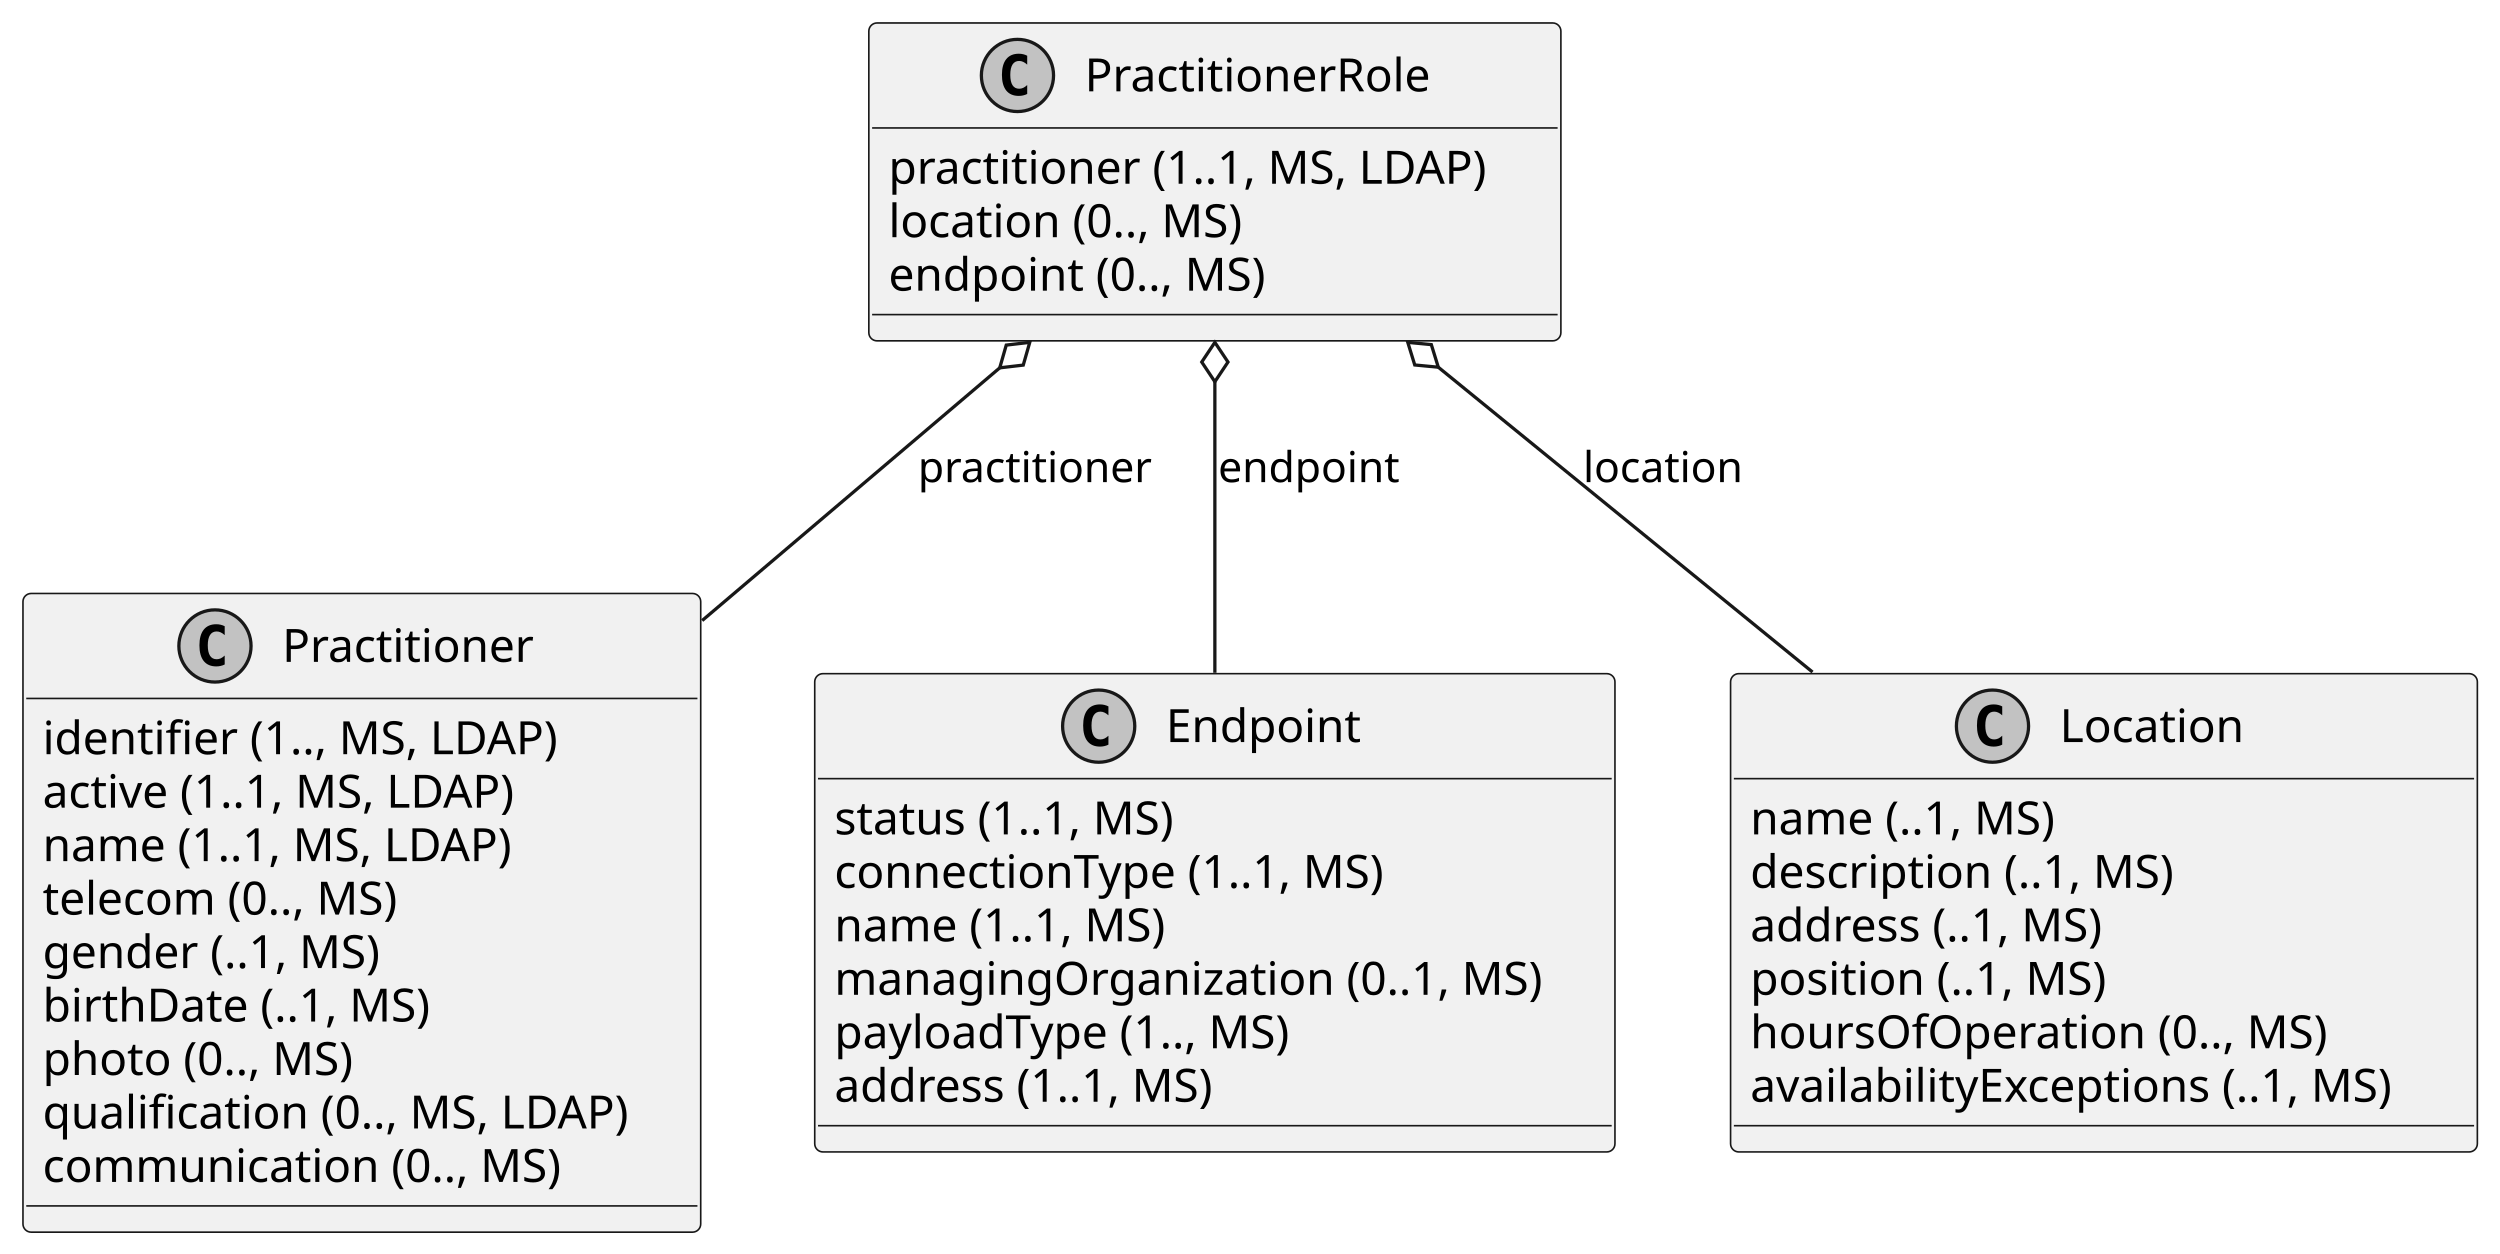
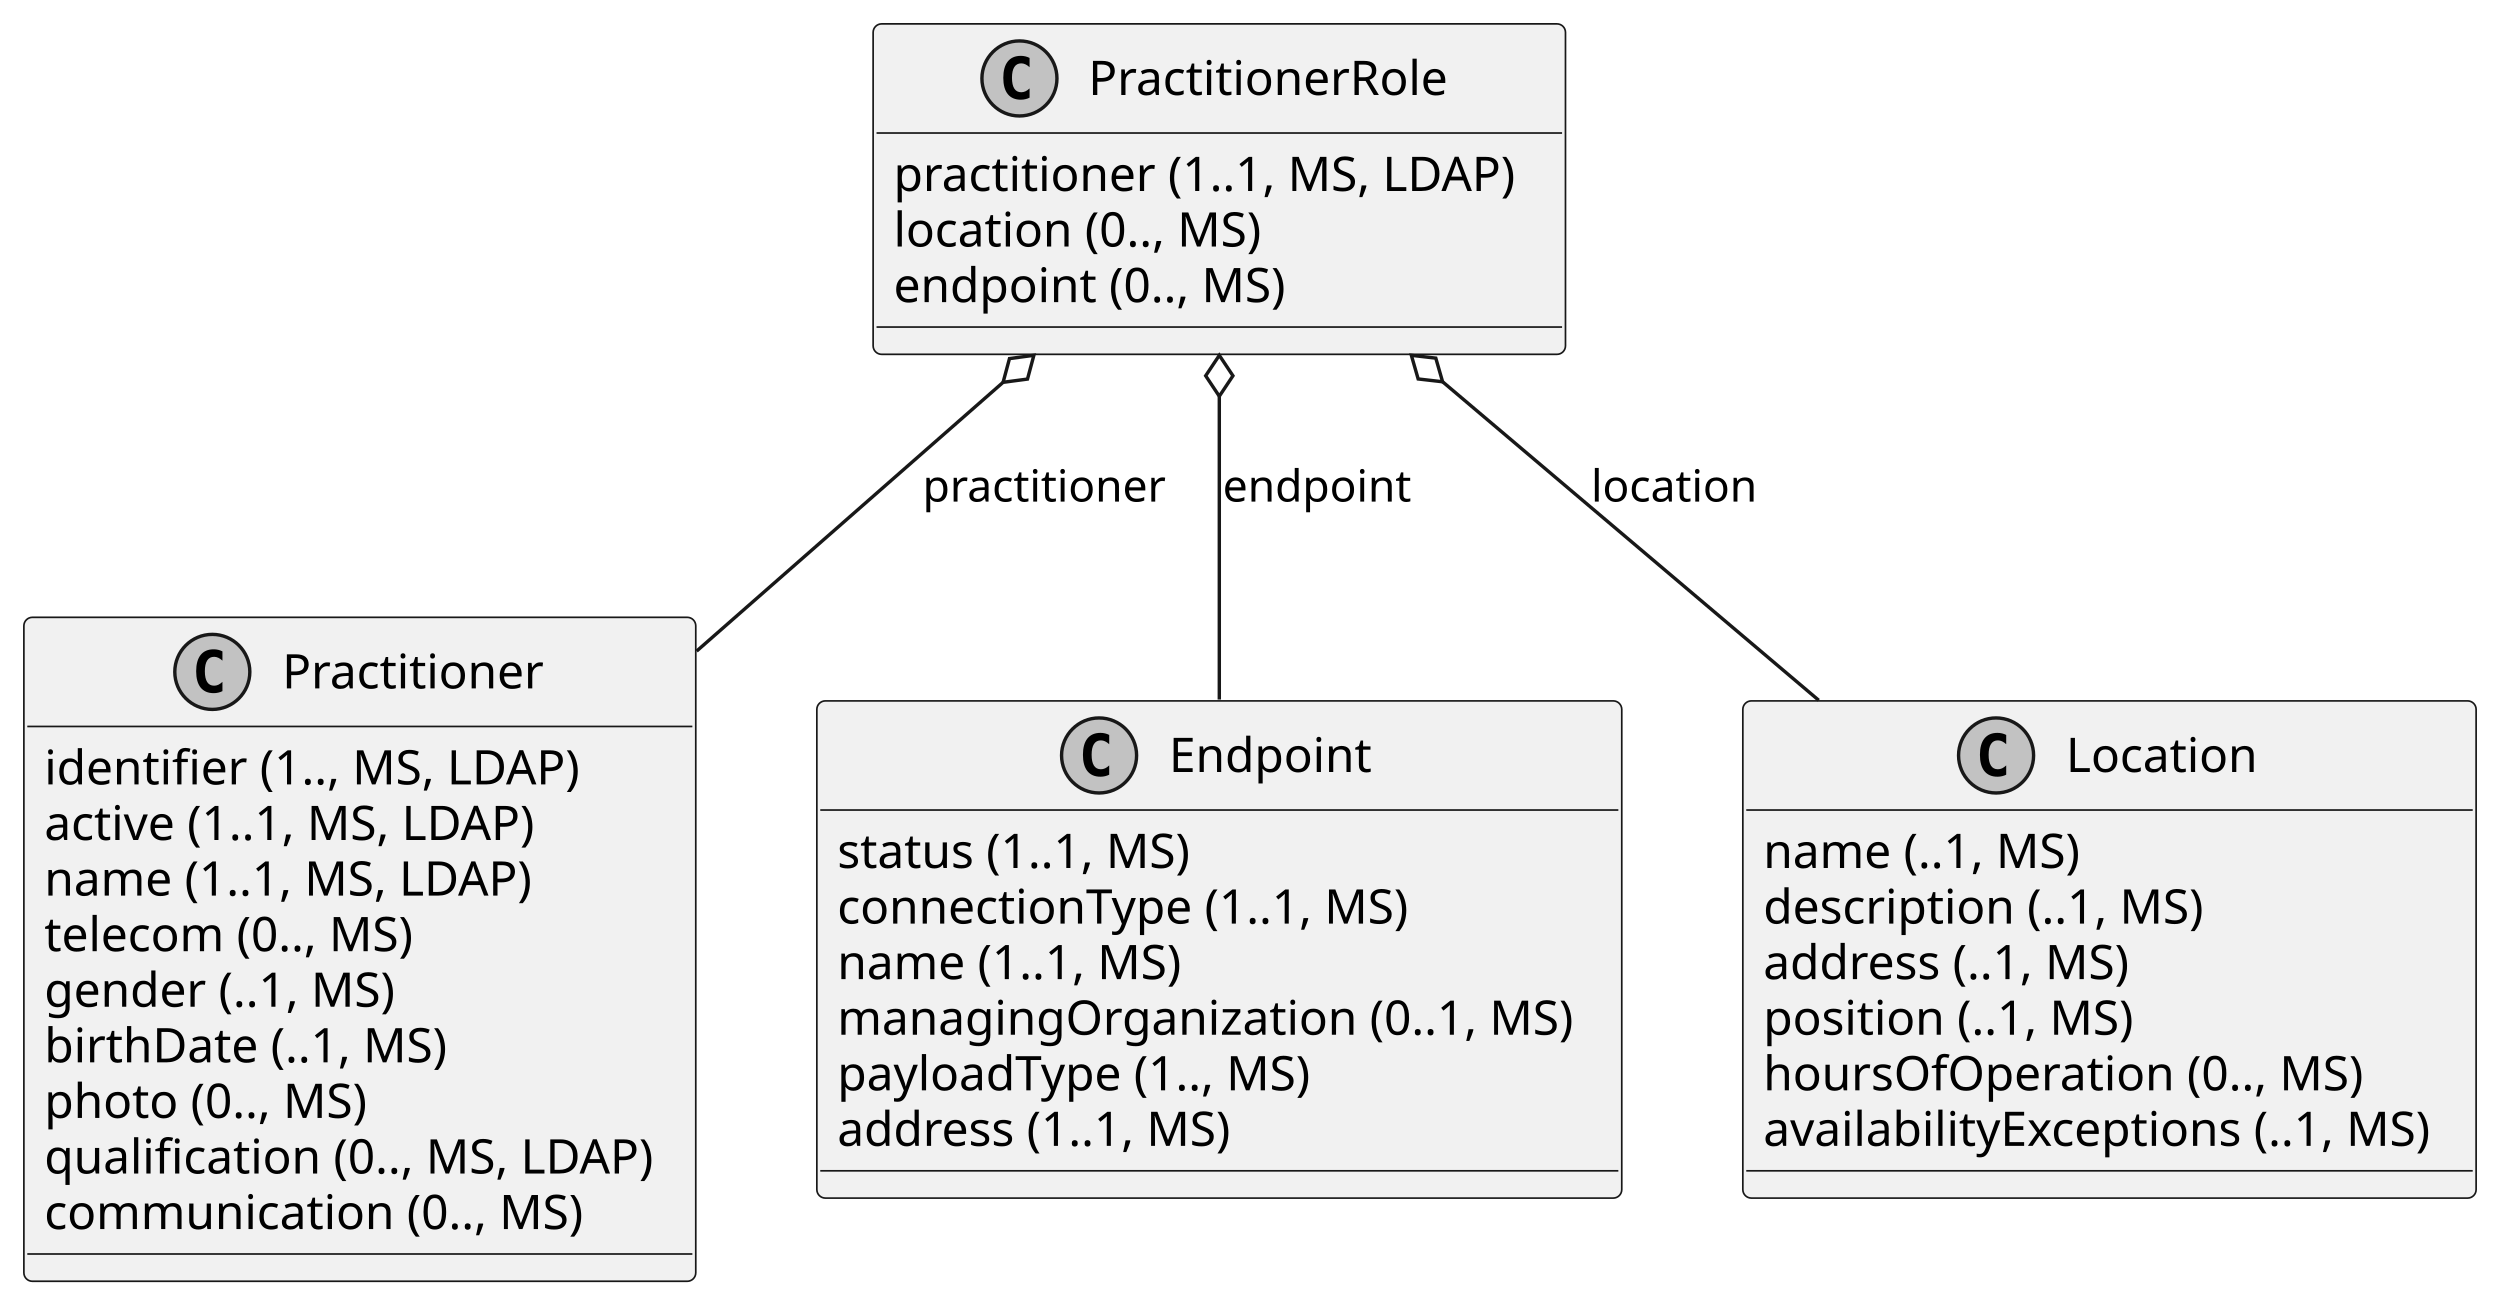
- <svg xmlns="http://www.w3.org/2000/svg" contentStyleType="text/css" height="382px" preserveAspectRatio="none" style="width:762px;height:382px;background:#FFFFFF;" version="1.1" viewBox="0 0 762 382" width="762px" zoomAndPan="magnify">
+ <svg xmlns="http://www.w3.org/2000/svg" contentStyleType="text/css" height="382px" preserveAspectRatio="none" style="width:733px;height:382px;background:#FFFFFF;" version="1.1" viewBox="0 0 733 382" width="733px" zoomAndPan="magnify">
  <defs />
  <g>
    <g id="elem_PractitionerRole">
-       <rect codeLine="2" fill="#F1F1F1" height="96.891" id="PractitionerRole" rx="2.5" ry="2.5" style="stroke:#181818;stroke-width:0.5;" width="210.94" x="264.82" y="7" />
-       <ellipse cx="310.122" cy="23" fill="#C2C2C2" rx="11" ry="11" style="stroke:#181818;stroke-width:1.0;" />
-       <path d="M313.091,28.641 Q312.512,28.938 311.872,29.078 Q311.231,29.234 310.528,29.234 Q308.028,29.234 306.7,27.594 Q305.387,25.938 305.387,22.812 Q305.387,19.688 306.7,18.031 Q308.028,16.375 310.528,16.375 Q311.231,16.375 311.872,16.531 Q312.528,16.688 313.091,16.984 L313.091,19.703 Q312.466,19.125 311.872,18.859 Q311.278,18.578 310.653,18.578 Q309.309,18.578 308.622,19.656 Q307.934,20.719 307.934,22.812 Q307.934,24.906 308.622,25.984 Q309.309,27.047 310.653,27.047 Q311.278,27.047 311.872,26.781 Q312.466,26.5 313.091,25.922 L313.091,28.641 Z " fill="#000000" />
-       <text fill="#000000" font-family="sans-serif" font-size="14" lengthAdjust="spacing" textLength="111.836" x="330.622" y="27.847">PractitionerRole</text>
-       <line style="stroke:#181818;stroke-width:0.5;" x1="265.82" x2="474.76" y1="39" y2="39" />
-       <text fill="#000000" font-family="sans-serif" font-size="14" lengthAdjust="spacing" textLength="198.94" x="270.82" y="55.995">practitioner (1..1, MS, LDAP)</text>
-       <text fill="#000000" font-family="sans-serif" font-size="14" lengthAdjust="spacing" textLength="118.597" x="270.82" y="72.292">location (0.., MS)</text>
-       <text fill="#000000" font-family="sans-serif" font-size="14" lengthAdjust="spacing" textLength="125.125" x="270.82" y="88.589">endpoint (0.., MS)</text>
-       <line style="stroke:#181818;stroke-width:0.5;" x1="265.82" x2="474.76" y1="95.891" y2="95.891" />
+       <rect codeLine="2" fill="#F1F1F1" height="96.891" id="PractitionerRole" rx="2.5" ry="2.5" style="stroke:#181818;stroke-width:0.5;" width="203" x="256" y="7" />
+       <ellipse cx="298.9" cy="23" fill="#C2C2C2" rx="11" ry="11" style="stroke:#181818;stroke-width:1.0;" />
+       <path d="M301.869,28.641 Q301.291,28.938 300.65,29.078 Q300.009,29.234 299.306,29.234 Q296.806,29.234 295.478,27.594 Q294.166,25.938 294.166,22.812 Q294.166,19.688 295.478,18.031 Q296.806,16.375 299.306,16.375 Q300.009,16.375 300.65,16.531 Q301.306,16.688 301.869,16.984 L301.869,19.703 Q301.244,19.125 300.65,18.859 Q300.056,18.578 299.431,18.578 Q298.087,18.578 297.4,19.656 Q296.712,20.719 296.712,22.812 Q296.712,24.906 297.4,25.984 Q298.087,27.047 299.431,27.047 Q300.056,27.047 300.65,26.781 Q301.244,26.5 301.869,25.922 L301.869,28.641 Z " fill="#000000" />
+       <text fill="#000000" font-family="sans-serif" font-size="14" lengthAdjust="spacing" textLength="109" x="319.1" y="27.847">PractitionerRole</text>
+       <line style="stroke:#181818;stroke-width:0.5;" x1="257" x2="458" y1="39" y2="39" />
+       <text fill="#000000" font-family="sans-serif" font-size="14" lengthAdjust="spacing" textLength="191" x="262" y="55.995">practitioner (1..1, MS, LDAP)</text>
+       <text fill="#000000" font-family="sans-serif" font-size="14" lengthAdjust="spacing" textLength="114" x="262" y="72.292">location (0.., MS)</text>
+       <text fill="#000000" font-family="sans-serif" font-size="14" lengthAdjust="spacing" textLength="122" x="262" y="88.589">endpoint (0.., MS)</text>
+       <line style="stroke:#181818;stroke-width:0.5;" x1="257" x2="458" y1="95.891" y2="95.891" />
    </g>
    <g id="elem_Practitioner">
-       <rect codeLine="7" fill="#F1F1F1" height="194.672" id="Practitioner" rx="2.5" ry="2.5" style="stroke:#181818;stroke-width:0.5;" width="206.578" x="7" y="180.89" />
-       <ellipse cx="65.519" cy="196.89" fill="#C2C2C2" rx="11" ry="11" style="stroke:#181818;stroke-width:1.0;" />
-       <path d="M68.488,202.531 Q67.91,202.827 67.269,202.968 Q66.628,203.124 65.925,203.124 Q63.425,203.124 62.097,201.484 Q60.785,199.827 60.785,196.702 Q60.785,193.577 62.097,191.921 Q63.425,190.265 65.925,190.265 Q66.628,190.265 67.269,190.421 Q67.925,190.577 68.488,190.874 L68.488,193.593 Q67.863,193.015 67.269,192.749 Q66.675,192.468 66.05,192.468 Q64.707,192.468 64.019,193.546 Q63.331,194.609 63.331,196.702 Q63.331,198.796 64.019,199.874 Q64.707,200.937 66.05,200.937 Q66.675,200.937 67.269,200.671 Q67.863,200.39 68.488,199.812 L68.488,202.531 Z " fill="#000000" />
-       <text fill="#000000" font-family="sans-serif" font-size="14" lengthAdjust="spacing" textLength="81.04" x="86.019" y="201.737">Practitioner</text>
-       <line style="stroke:#181818;stroke-width:0.5;" x1="8" x2="212.578" y1="212.89" y2="212.89" />
-       <text fill="#000000" font-family="sans-serif" font-size="14" lengthAdjust="spacing" textLength="171.377" x="13" y="229.885">identifier (1.., MS, LDAP)</text>
-       <text fill="#000000" font-family="sans-serif" font-size="14" lengthAdjust="spacing" textLength="160.009" x="13" y="246.182">active (1..1, MS, LDAP)</text>
-       <text fill="#000000" font-family="sans-serif" font-size="14" lengthAdjust="spacing" textLength="157.158" x="13" y="262.479">name (1..1, MS, LDAP)</text>
-       <text fill="#000000" font-family="sans-serif" font-size="14" lengthAdjust="spacing" textLength="119.554" x="13" y="278.776">telecom (0.., MS)</text>
-       <text fill="#000000" font-family="sans-serif" font-size="14" lengthAdjust="spacing" textLength="112.677" x="13" y="295.073">gender (..1, MS)</text>
-       <text fill="#000000" font-family="sans-serif" font-size="14" lengthAdjust="spacing" textLength="129.404" x="13" y="311.37">birthDate (..1, MS)</text>
-       <text fill="#000000" font-family="sans-serif" font-size="14" lengthAdjust="spacing" textLength="103.428" x="13" y="327.666">photo (0.., MS)</text>
-       <text fill="#000000" font-family="sans-serif" font-size="14" lengthAdjust="spacing" textLength="194.578" x="13" y="343.963">qualification (0.., MS, LDAP)</text>
-       <text fill="#000000" font-family="sans-serif" font-size="14" lengthAdjust="spacing" textLength="171.315" x="13" y="360.26">communication (0.., MS)</text>
-       <line style="stroke:#181818;stroke-width:0.5;" x1="8" x2="212.578" y1="367.562" y2="367.562" />
+       <rect codeLine="7" fill="#F1F1F1" height="194.672" id="Practitioner" rx="2.5" ry="2.5" style="stroke:#181818;stroke-width:0.5;" width="197" x="7" y="181" />
+       <ellipse cx="62.25" cy="197" fill="#C2C2C2" rx="11" ry="11" style="stroke:#181818;stroke-width:1.0;" />
+       <path d="M65.219,202.641 Q64.641,202.938 64,203.078 Q63.359,203.234 62.656,203.234 Q60.156,203.234 58.828,201.594 Q57.516,199.938 57.516,196.812 Q57.516,193.688 58.828,192.031 Q60.156,190.375 62.656,190.375 Q63.359,190.375 64,190.531 Q64.656,190.688 65.219,190.984 L65.219,193.703 Q64.594,193.125 64,192.859 Q63.406,192.578 62.781,192.578 Q61.438,192.578 60.75,193.656 Q60.062,194.719 60.062,196.812 Q60.062,198.906 60.75,199.984 Q61.438,201.047 62.781,201.047 Q63.406,201.047 64,200.781 Q64.594,200.5 65.219,199.922 L65.219,202.641 Z " fill="#000000" />
+       <text fill="#000000" font-family="sans-serif" font-size="14" lengthAdjust="spacing" textLength="78" x="82.75" y="201.847">Practitioner</text>
+       <line style="stroke:#181818;stroke-width:0.5;" x1="8" x2="203" y1="213" y2="213" />
+       <text fill="#000000" font-family="sans-serif" font-size="14" lengthAdjust="spacing" textLength="163" x="13" y="229.995">identifier (1.., MS, LDAP)</text>
+       <text fill="#000000" font-family="sans-serif" font-size="14" lengthAdjust="spacing" textLength="153" x="13" y="246.292">active (1..1, MS, LDAP)</text>
+       <text fill="#000000" font-family="sans-serif" font-size="14" lengthAdjust="spacing" textLength="152" x="13" y="262.589">name (1..1, MS, LDAP)</text>
+       <text fill="#000000" font-family="sans-serif" font-size="14" lengthAdjust="spacing" textLength="116" x="13" y="278.886">telecom (0.., MS)</text>
+       <text fill="#000000" font-family="sans-serif" font-size="14" lengthAdjust="spacing" textLength="110" x="13" y="295.183">gender (..1, MS)</text>
+       <text fill="#000000" font-family="sans-serif" font-size="14" lengthAdjust="spacing" textLength="124" x="13" y="311.479">birthDate (..1, MS)</text>
+       <text fill="#000000" font-family="sans-serif" font-size="14" lengthAdjust="spacing" textLength="101" x="13" y="327.776">photo (0.., MS)</text>
+       <text fill="#000000" font-family="sans-serif" font-size="14" lengthAdjust="spacing" textLength="185" x="13" y="344.073">qualification (0.., MS, LDAP)</text>
+       <text fill="#000000" font-family="sans-serif" font-size="14" lengthAdjust="spacing" textLength="166" x="13" y="360.37">communication (0.., MS)</text>
+       <line style="stroke:#181818;stroke-width:0.5;" x1="8" x2="203" y1="367.672" y2="367.672" />
    </g>
    <g id="elem_Endpoint">
-       <rect codeLine="18" fill="#F1F1F1" height="145.781" id="Endpoint" rx="2.5" ry="2.5" style="stroke:#181818;stroke-width:0.5;" width="243.909" x="248.33" y="205.33" />
-       <ellipse cx="334.88" cy="221.33" fill="#C2C2C2" rx="11" ry="11" style="stroke:#181818;stroke-width:1.0;" />
-       <path d="M337.849,226.971 Q337.27,227.268 336.63,227.408 Q335.989,227.564 335.286,227.564 Q332.786,227.564 331.458,225.924 Q330.145,224.268 330.145,221.143 Q330.145,218.018 331.458,216.361 Q332.786,214.705 335.286,214.705 Q335.989,214.705 336.63,214.861 Q337.286,215.018 337.849,215.314 L337.849,218.033 Q337.224,217.455 336.63,217.189 Q336.036,216.908 335.411,216.908 Q334.067,216.908 333.38,217.986 Q332.692,219.049 332.692,221.143 Q332.692,223.236 333.38,224.314 Q334.067,225.377 335.411,225.377 Q336.036,225.377 336.63,225.111 Q337.224,224.83 337.849,224.252 L337.849,226.971 Z " fill="#000000" />
-       <text fill="#000000" font-family="sans-serif" font-size="14" lengthAdjust="spacing" textLength="62.31" x="355.38" y="226.177">Endpoint</text>
-       <line style="stroke:#181818;stroke-width:0.5;" x1="249.33" x2="491.239" y1="237.33" y2="237.33" />
-       <text fill="#000000" font-family="sans-serif" font-size="14" lengthAdjust="spacing" textLength="114.974" x="254.33" y="254.325">status (1..1, MS)</text>
-       <text fill="#000000" font-family="sans-serif" font-size="14" lengthAdjust="spacing" textLength="183.429" x="254.33" y="270.622">connectionType (1..1, MS)</text>
-       <text fill="#000000" font-family="sans-serif" font-size="14" lengthAdjust="spacing" textLength="111.658" x="254.33" y="286.919">name (1..1, MS)</text>
-       <text fill="#000000" font-family="sans-serif" font-size="14" lengthAdjust="spacing" textLength="231.909" x="254.33" y="303.216">managingOrganization (0..1, MS)</text>
-       <text fill="#000000" font-family="sans-serif" font-size="14" lengthAdjust="spacing" textLength="153.057" x="254.33" y="319.513">payloadType (1.., MS)</text>
-       <text fill="#000000" font-family="sans-serif" font-size="14" lengthAdjust="spacing" textLength="127.265" x="254.33" y="335.81">address (1..1, MS)</text>
-       <line style="stroke:#181818;stroke-width:0.5;" x1="249.33" x2="491.239" y1="343.111" y2="343.111" />
+       <rect codeLine="18" fill="#F1F1F1" height="145.781" id="Endpoint" rx="2.5" ry="2.5" style="stroke:#181818;stroke-width:0.5;" width="236" x="239.5" y="205.5" />
+       <ellipse cx="322.25" cy="221.5" fill="#C2C2C2" rx="11" ry="11" style="stroke:#181818;stroke-width:1.0;" />
+       <path d="M325.219,227.141 Q324.641,227.438 324,227.578 Q323.359,227.734 322.656,227.734 Q320.156,227.734 318.828,226.094 Q317.516,224.438 317.516,221.312 Q317.516,218.188 318.828,216.531 Q320.156,214.875 322.656,214.875 Q323.359,214.875 324,215.031 Q324.656,215.188 325.219,215.484 L325.219,218.203 Q324.594,217.625 324,217.359 Q323.406,217.078 322.781,217.078 Q321.438,217.078 320.75,218.156 Q320.062,219.219 320.062,221.312 Q320.062,223.406 320.75,224.484 Q321.438,225.547 322.781,225.547 Q323.406,225.547 324,225.281 Q324.594,225 325.219,224.422 L325.219,227.141 Z " fill="#000000" />
+       <text fill="#000000" font-family="sans-serif" font-size="14" lengthAdjust="spacing" textLength="62" x="342.75" y="226.347">Endpoint</text>
+       <line style="stroke:#181818;stroke-width:0.5;" x1="240.5" x2="474.5" y1="237.5" y2="237.5" />
+       <text fill="#000000" font-family="sans-serif" font-size="14" lengthAdjust="spacing" textLength="112" x="245.5" y="254.495">status (1..1, MS)</text>
+       <text fill="#000000" font-family="sans-serif" font-size="14" lengthAdjust="spacing" textLength="181" x="245.5" y="270.792">connectionType (1..1, MS)</text>
+       <text fill="#000000" font-family="sans-serif" font-size="14" lengthAdjust="spacing" textLength="108" x="245.5" y="287.089">name (1..1, MS)</text>
+       <text fill="#000000" font-family="sans-serif" font-size="14" lengthAdjust="spacing" textLength="224" x="245.5" y="303.386">managingOrganization (0..1, MS)</text>
+       <text fill="#000000" font-family="sans-serif" font-size="14" lengthAdjust="spacing" textLength="147" x="245.5" y="319.683">payloadType (1.., MS)</text>
+       <text fill="#000000" font-family="sans-serif" font-size="14" lengthAdjust="spacing" textLength="125" x="245.5" y="335.979">address (1..1, MS)</text>
+       <line style="stroke:#181818;stroke-width:0.5;" x1="240.5" x2="474.5" y1="343.281" y2="343.281" />
    </g>
    <g id="elem_Location">
-       <rect codeLine="26" fill="#F1F1F1" height="145.781" id="Location" rx="2.5" ry="2.5" style="stroke:#181818;stroke-width:0.5;" width="227.619" x="527.48" y="205.33" />
-       <ellipse cx="607.31" cy="221.33" fill="#C2C2C2" rx="11" ry="11" style="stroke:#181818;stroke-width:1.0;" />
-       <path d="M610.279,226.971 Q609.701,227.268 609.06,227.408 Q608.419,227.564 607.716,227.564 Q605.216,227.564 603.888,225.924 Q602.576,224.268 602.576,221.143 Q602.576,218.018 603.888,216.361 Q605.216,214.705 607.716,214.705 Q608.419,214.705 609.06,214.861 Q609.716,215.018 610.279,215.314 L610.279,218.033 Q609.654,217.455 609.06,217.189 Q608.466,216.908 607.841,216.908 Q606.498,216.908 605.81,217.986 Q605.123,219.049 605.123,221.143 Q605.123,223.236 605.81,224.314 Q606.498,225.377 607.841,225.377 Q608.466,225.377 609.06,225.111 Q609.654,224.83 610.279,224.252 L610.279,226.971 Z " fill="#000000" />
-       <text fill="#000000" font-family="sans-serif" font-size="14" lengthAdjust="spacing" textLength="59.459" x="627.81" y="226.177">Location</text>
-       <line style="stroke:#181818;stroke-width:0.5;" x1="528.48" x2="754.099" y1="237.33" y2="237.33" />
-       <text fill="#000000" font-family="sans-serif" font-size="14" lengthAdjust="spacing" textLength="102.751" x="533.48" y="254.325">name (..1, MS)</text>
-       <text fill="#000000" font-family="sans-serif" font-size="14" lengthAdjust="spacing" textLength="140.889" x="533.48" y="270.622">description (..1, MS)</text>
-       <text fill="#000000" font-family="sans-serif" font-size="14" lengthAdjust="spacing" textLength="118.357" x="533.48" y="286.919">address (..1, MS)</text>
-       <text fill="#000000" font-family="sans-serif" font-size="14" lengthAdjust="spacing" textLength="118.501" x="533.48" y="303.216">position (..1, MS)</text>
-       <text fill="#000000" font-family="sans-serif" font-size="14" lengthAdjust="spacing" textLength="188.029" x="533.48" y="319.513">hoursOfOperation (0.., MS)</text>
-       <text fill="#000000" font-family="sans-serif" font-size="14" lengthAdjust="spacing" textLength="215.619" x="533.48" y="335.81">availabilityExceptions (..1, MS)</text>
-       <line style="stroke:#181818;stroke-width:0.5;" x1="528.48" x2="754.099" y1="343.111" y2="343.111" />
+       <rect codeLine="26" fill="#F1F1F1" height="145.781" id="Location" rx="2.5" ry="2.5" style="stroke:#181818;stroke-width:0.5;" width="215" x="511" y="205.5" />
+       <ellipse cx="585.25" cy="221.5" fill="#C2C2C2" rx="11" ry="11" style="stroke:#181818;stroke-width:1.0;" />
+       <path d="M588.219,227.141 Q587.641,227.438 587,227.578 Q586.359,227.734 585.656,227.734 Q583.156,227.734 581.828,226.094 Q580.516,224.438 580.516,221.312 Q580.516,218.188 581.828,216.531 Q583.156,214.875 585.656,214.875 Q586.359,214.875 587,215.031 Q587.656,215.188 588.219,215.484 L588.219,218.203 Q587.594,217.625 587,217.359 Q586.406,217.078 585.781,217.078 Q584.438,217.078 583.75,218.156 Q583.062,219.219 583.062,221.312 Q583.062,223.406 583.75,224.484 Q584.438,225.547 585.781,225.547 Q586.406,225.547 587,225.281 Q587.594,225 588.219,224.422 L588.219,227.141 Z " fill="#000000" />
+       <text fill="#000000" font-family="sans-serif" font-size="14" lengthAdjust="spacing" textLength="58" x="605.75" y="226.347">Location</text>
+       <line style="stroke:#181818;stroke-width:0.5;" x1="512" x2="725" y1="237.5" y2="237.5" />
+       <text fill="#000000" font-family="sans-serif" font-size="14" lengthAdjust="spacing" textLength="99" x="517" y="254.495">name (..1, MS)</text>
+       <text fill="#000000" font-family="sans-serif" font-size="14" lengthAdjust="spacing" textLength="137" x="517" y="270.792">description (..1, MS)</text>
+       <text fill="#000000" font-family="sans-serif" font-size="14" lengthAdjust="spacing" textLength="116" x="517" y="287.089">address (..1, MS)</text>
+       <text fill="#000000" font-family="sans-serif" font-size="14" lengthAdjust="spacing" textLength="115" x="517" y="303.386">position (..1, MS)</text>
+       <text fill="#000000" font-family="sans-serif" font-size="14" lengthAdjust="spacing" textLength="183" x="517" y="319.683">hoursOfOperation (0.., MS)</text>
+       <text fill="#000000" font-family="sans-serif" font-size="14" lengthAdjust="spacing" textLength="203" x="517" y="335.979">availabilityExceptions (..1, MS)</text>
+       <line style="stroke:#181818;stroke-width:0.5;" x1="512" x2="725" y1="343.281" y2="343.281" />
    </g>
    <g id="link_PractitionerRole_Practitioner">
-       <path codeLine="35" d="M304.722,112.116 C275.522,136.906 248.09,160.21 214.02,189.14 " fill="none" id="PractitionerRole-backto-Practitioner" style="stroke:#181818;stroke-width:1.0;" />
-       <polygon fill="none" points="313.87,104.35,306.707,105.184,304.722,112.116,311.885,111.282,313.87,104.35" style="stroke:#181818;stroke-width:1.0;" />
-       <text fill="#000000" font-family="sans-serif" font-size="13" lengthAdjust="spacing" textLength="75.664" x="279.77" y="146.957">practitioner</text>
+       <path codeLine="35" d="M294.108,112.092 C265.238,137.412 237.89,161.4 204.24,190.91 " fill="none" id="PractitionerRole-backto-Practitioner" style="stroke:#181818;stroke-width:1.0;" />
+       <polygon fill="none" points="303.13,104.18,295.982,105.129,294.108,112.092,301.257,111.144,303.13,104.18" style="stroke:#181818;stroke-width:1.0;" />
+       <text fill="#000000" font-family="sans-serif" font-size="13" lengthAdjust="spacing" textLength="73" x="270.5" y="147.067">practitioner</text>
    </g>
    <g id="link_PractitionerRole_Endpoint">
-       <path codeLine="36" d="M370.29,116.35 C370.29,145.77 370.29,172.03 370.29,205.07 " fill="none" id="PractitionerRole-backto-Endpoint" style="stroke:#181818;stroke-width:1.0;" />
-       <polygon fill="none" points="370.29,104.35,366.29,110.35,370.29,116.35,374.29,110.35,370.29,104.35" style="stroke:#181818;stroke-width:1.0;" />
-       <text fill="#000000" font-family="sans-serif" font-size="13" lengthAdjust="spacing" textLength="57.643" x="371.29" y="146.957">endpoint</text>
+       <path codeLine="36" d="M357.5,116.18 C357.5,145.62 357.5,171.97 357.5,205.1 " fill="none" id="PractitionerRole-backto-Endpoint" style="stroke:#181818;stroke-width:1.0;" />
+       <polygon fill="none" points="357.5,104.18,353.5,110.18,357.5,116.18,361.5,110.18,357.5,104.18" style="stroke:#181818;stroke-width:1.0;" />
+       <text fill="#000000" font-family="sans-serif" font-size="13" lengthAdjust="spacing" textLength="56" x="358.5" y="147.067">endpoint</text>
    </g>
    <g id="link_PractitionerRole_Location">
-       <path codeLine="37" d="M438.394,111.929 C474.434,141.289 511.96,171.86 552.46,204.85 " fill="none" id="PractitionerRole-backto-Location" style="stroke:#181818;stroke-width:1.0;" />
-       <polygon fill="none" points="429.09,104.35,431.215,111.241,438.394,111.929,436.268,105.038,429.09,104.35" style="stroke:#181818;stroke-width:1.0;" />
-       <text fill="#000000" font-family="sans-serif" font-size="13" lengthAdjust="spacing" textLength="51.581" x="482.52" y="146.957">location</text>
+       <path codeLine="37" d="M422.968,111.934 C457.808,141.434 494.06,172.13 533.25,205.32 " fill="none" id="PractitionerRole-backto-Location" style="stroke:#181818;stroke-width:1.0;" />
+       <polygon fill="none" points="413.81,104.18,415.804,111.11,422.968,111.934,420.974,105.004,413.81,104.18" style="stroke:#181818;stroke-width:1.0;" />
+       <text fill="#000000" font-family="sans-serif" font-size="13" lengthAdjust="spacing" textLength="50" x="466.5" y="147.067">location</text>
    </g>
  </g>
</svg>
